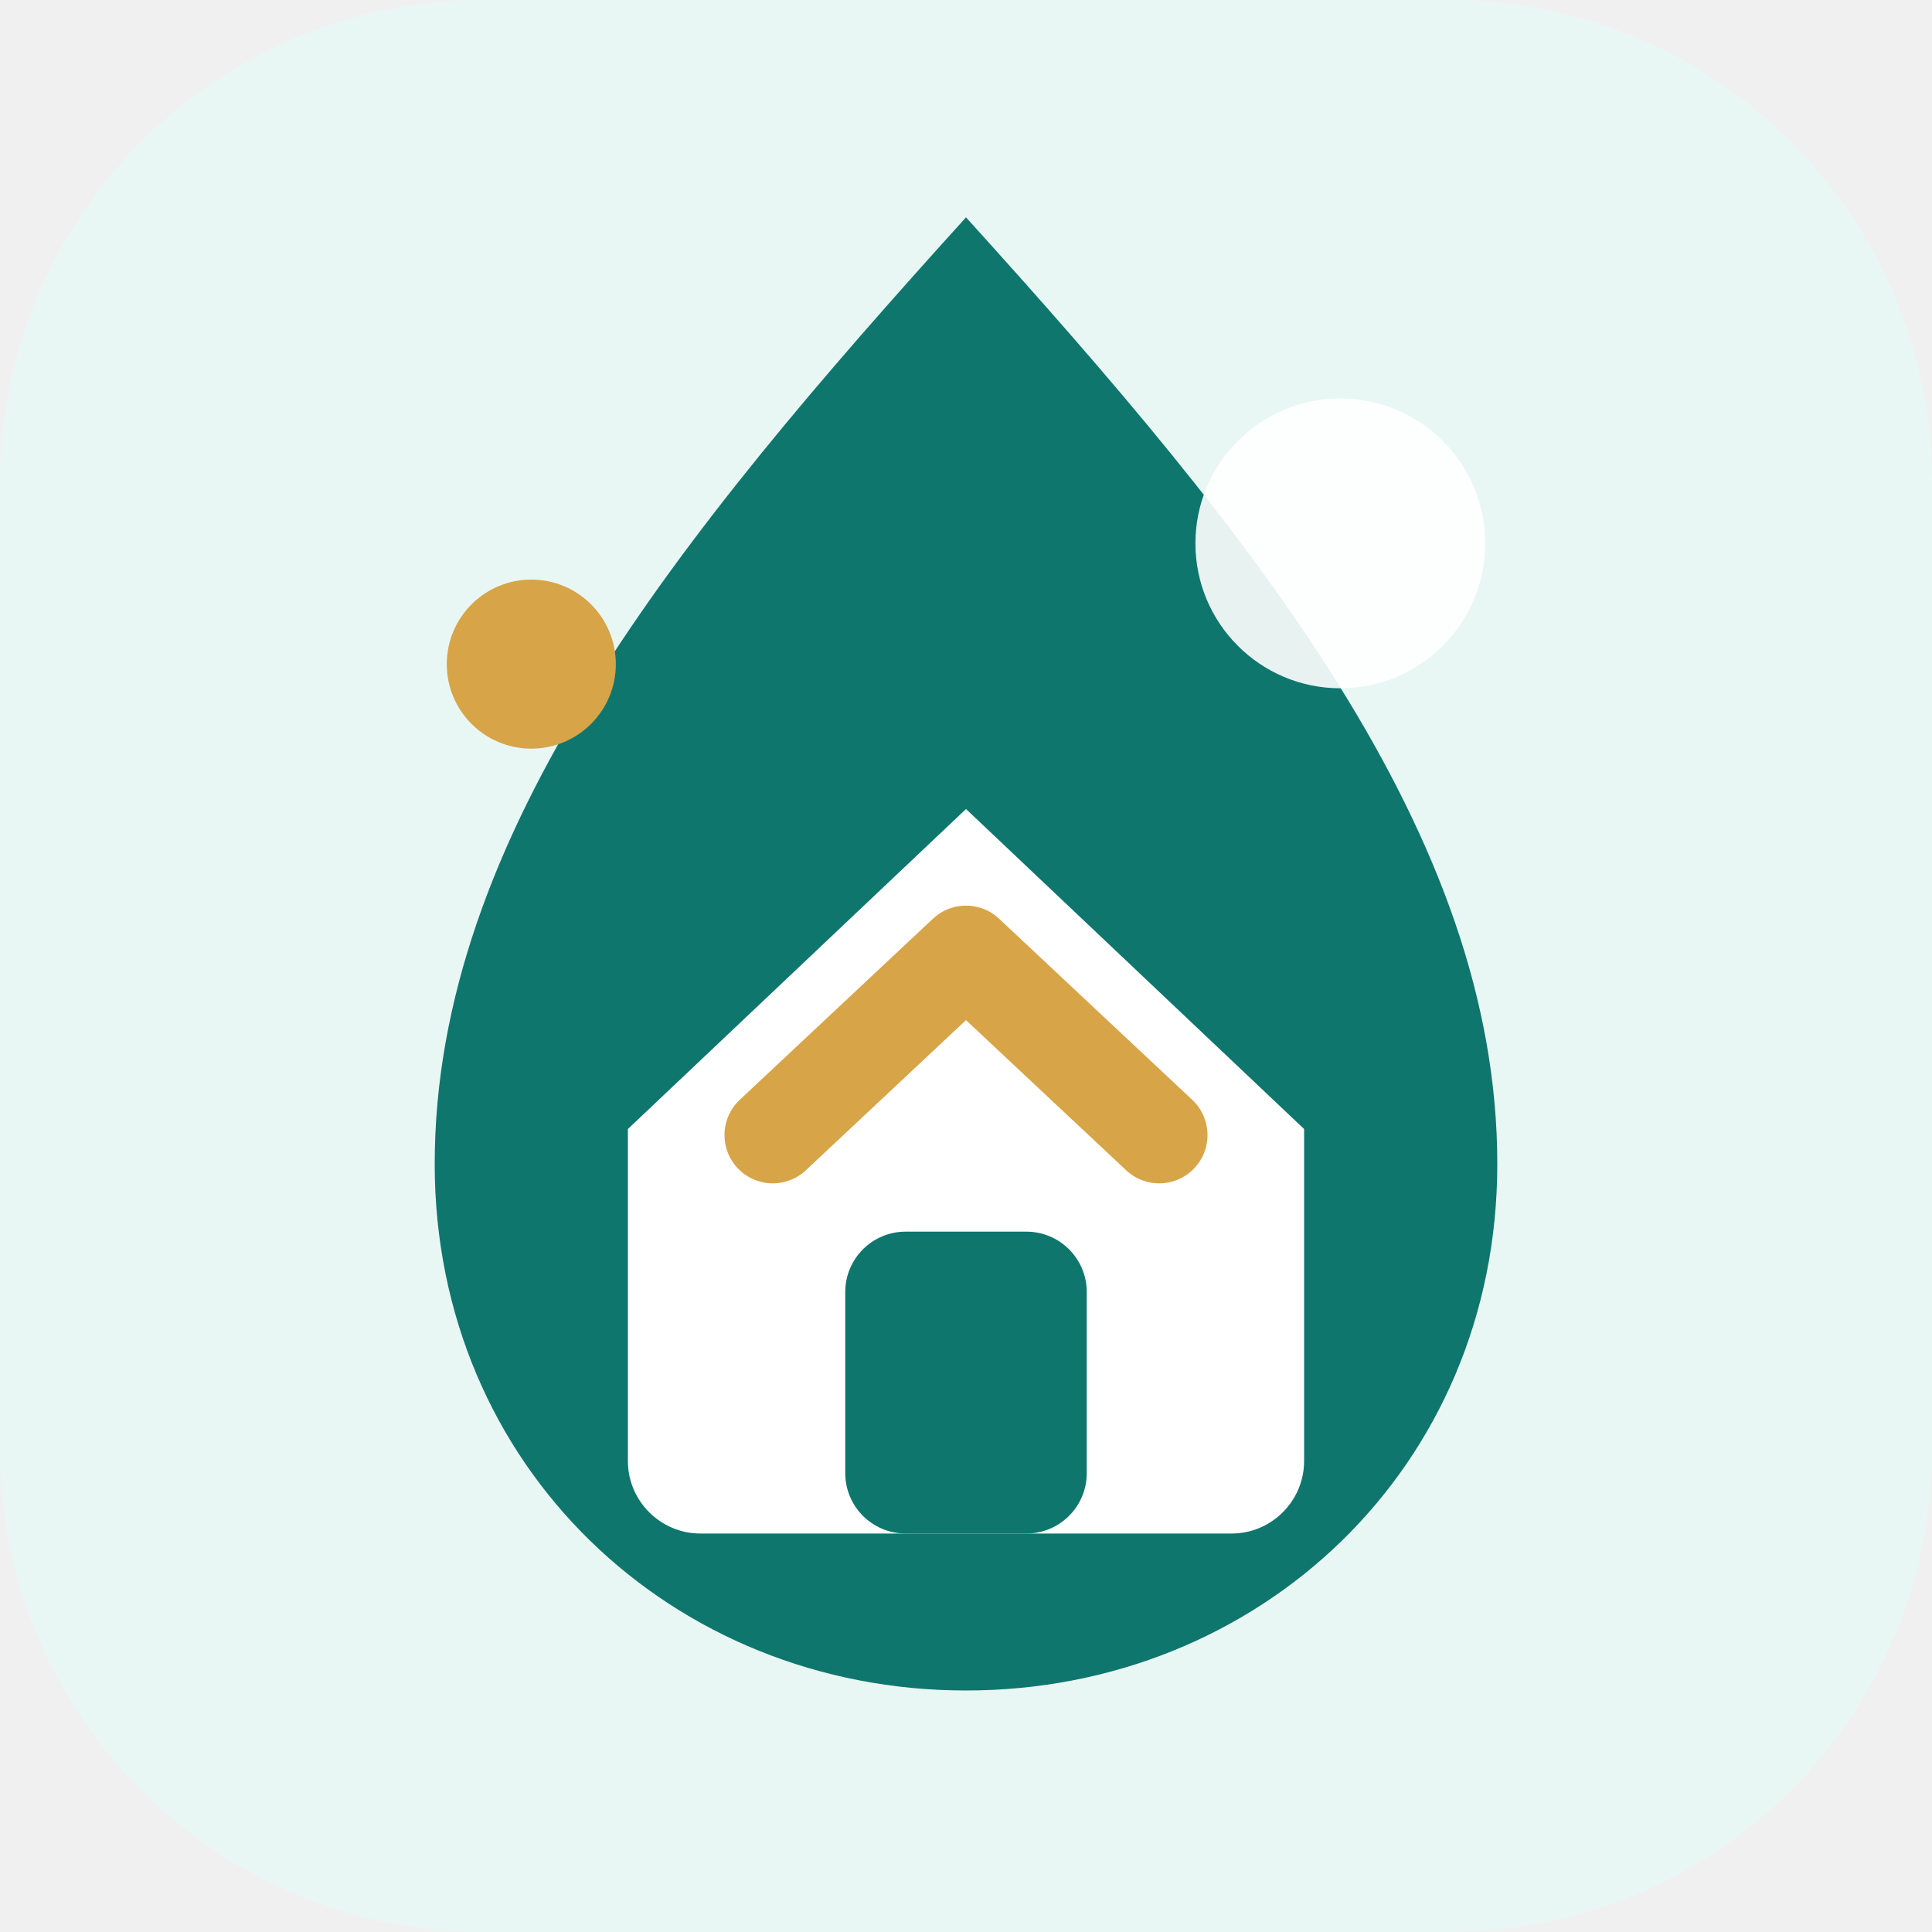
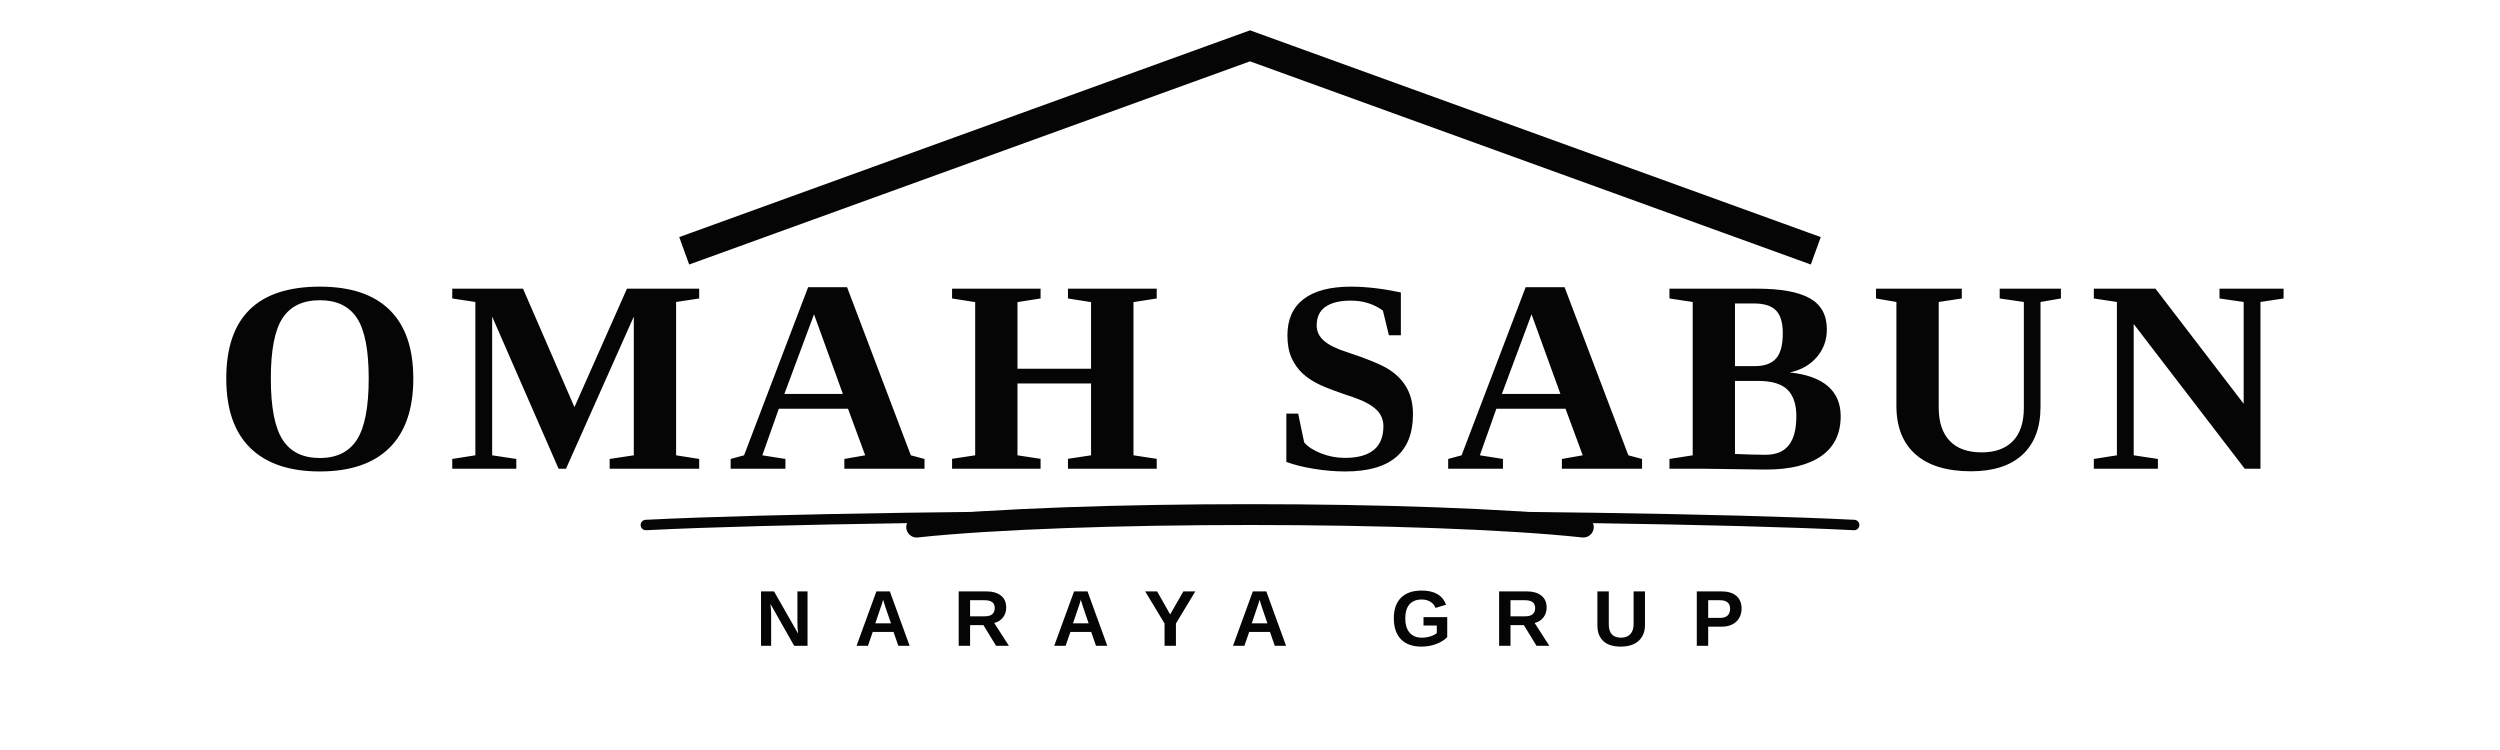
- <svg xmlns="http://www.w3.org/2000/svg" width="160" height="160" viewBox="0 0 160 160" fill="none" role="img" aria-labelledby="title desc">
-   <rect width="160" height="160" rx="40" fill="#E9F7F4" />
-   <path d="M80 18C104 44.5 124 69.2 124 96.4C124 121.5 104.3 140 80 140C55.7 140 36 121.5 36 96.4C36 69.2 56 44.5 80 18Z" fill="#0F766E" />
-   <path d="M52 93.5L80 67L108 93.5V121C108 124.3 105.3 127 102 127H58C54.7 127 52 124.3 52 121V93.5Z" fill="white" />
-   <path d="M64 94L80 79L96 94" stroke="#D7A448" stroke-width="8" stroke-linecap="round" stroke-linejoin="round" />
-   <rect x="70" y="102" width="20" height="25" rx="5" fill="#0F766E" />
-   <circle cx="111" cy="45" r="12" fill="white" fill-opacity="0.9" />
-   <circle cx="44" cy="55" r="7" fill="#D7A448" />
+ <svg xmlns="http://www.w3.org/2000/svg" viewBox="0 0 1200 360" role="img" aria-labelledby="title desc">
+   <rect width="1200" height="360" fill="#ffffff" />
+   <path d="M335 118 L600 22 L865 118" fill="none" stroke="#050505" stroke-width="14" stroke-linecap="square" stroke-linejoin="miter" />
+   <text x="600" y="225" text-anchor="middle" font-family="Georgia, 'Times New Roman', serif" font-size="132" font-weight="700" letter-spacing="10" fill="#050505">OMAH SABUN</text>
+   <path d="M310 252 C430 246 770 246 890 252" fill="none" stroke="#050505" stroke-width="5" stroke-linecap="round" />
+   <path d="M440 253 C515 245 685 245 760 253" fill="none" stroke="#050505" stroke-width="10" stroke-linecap="round" />
+   <text x="600" y="310" text-anchor="middle" font-family="Arial, Helvetica, sans-serif" font-size="38" font-weight="700" letter-spacing="20" fill="#050505">NARAYA GRUP</text>
</svg>
